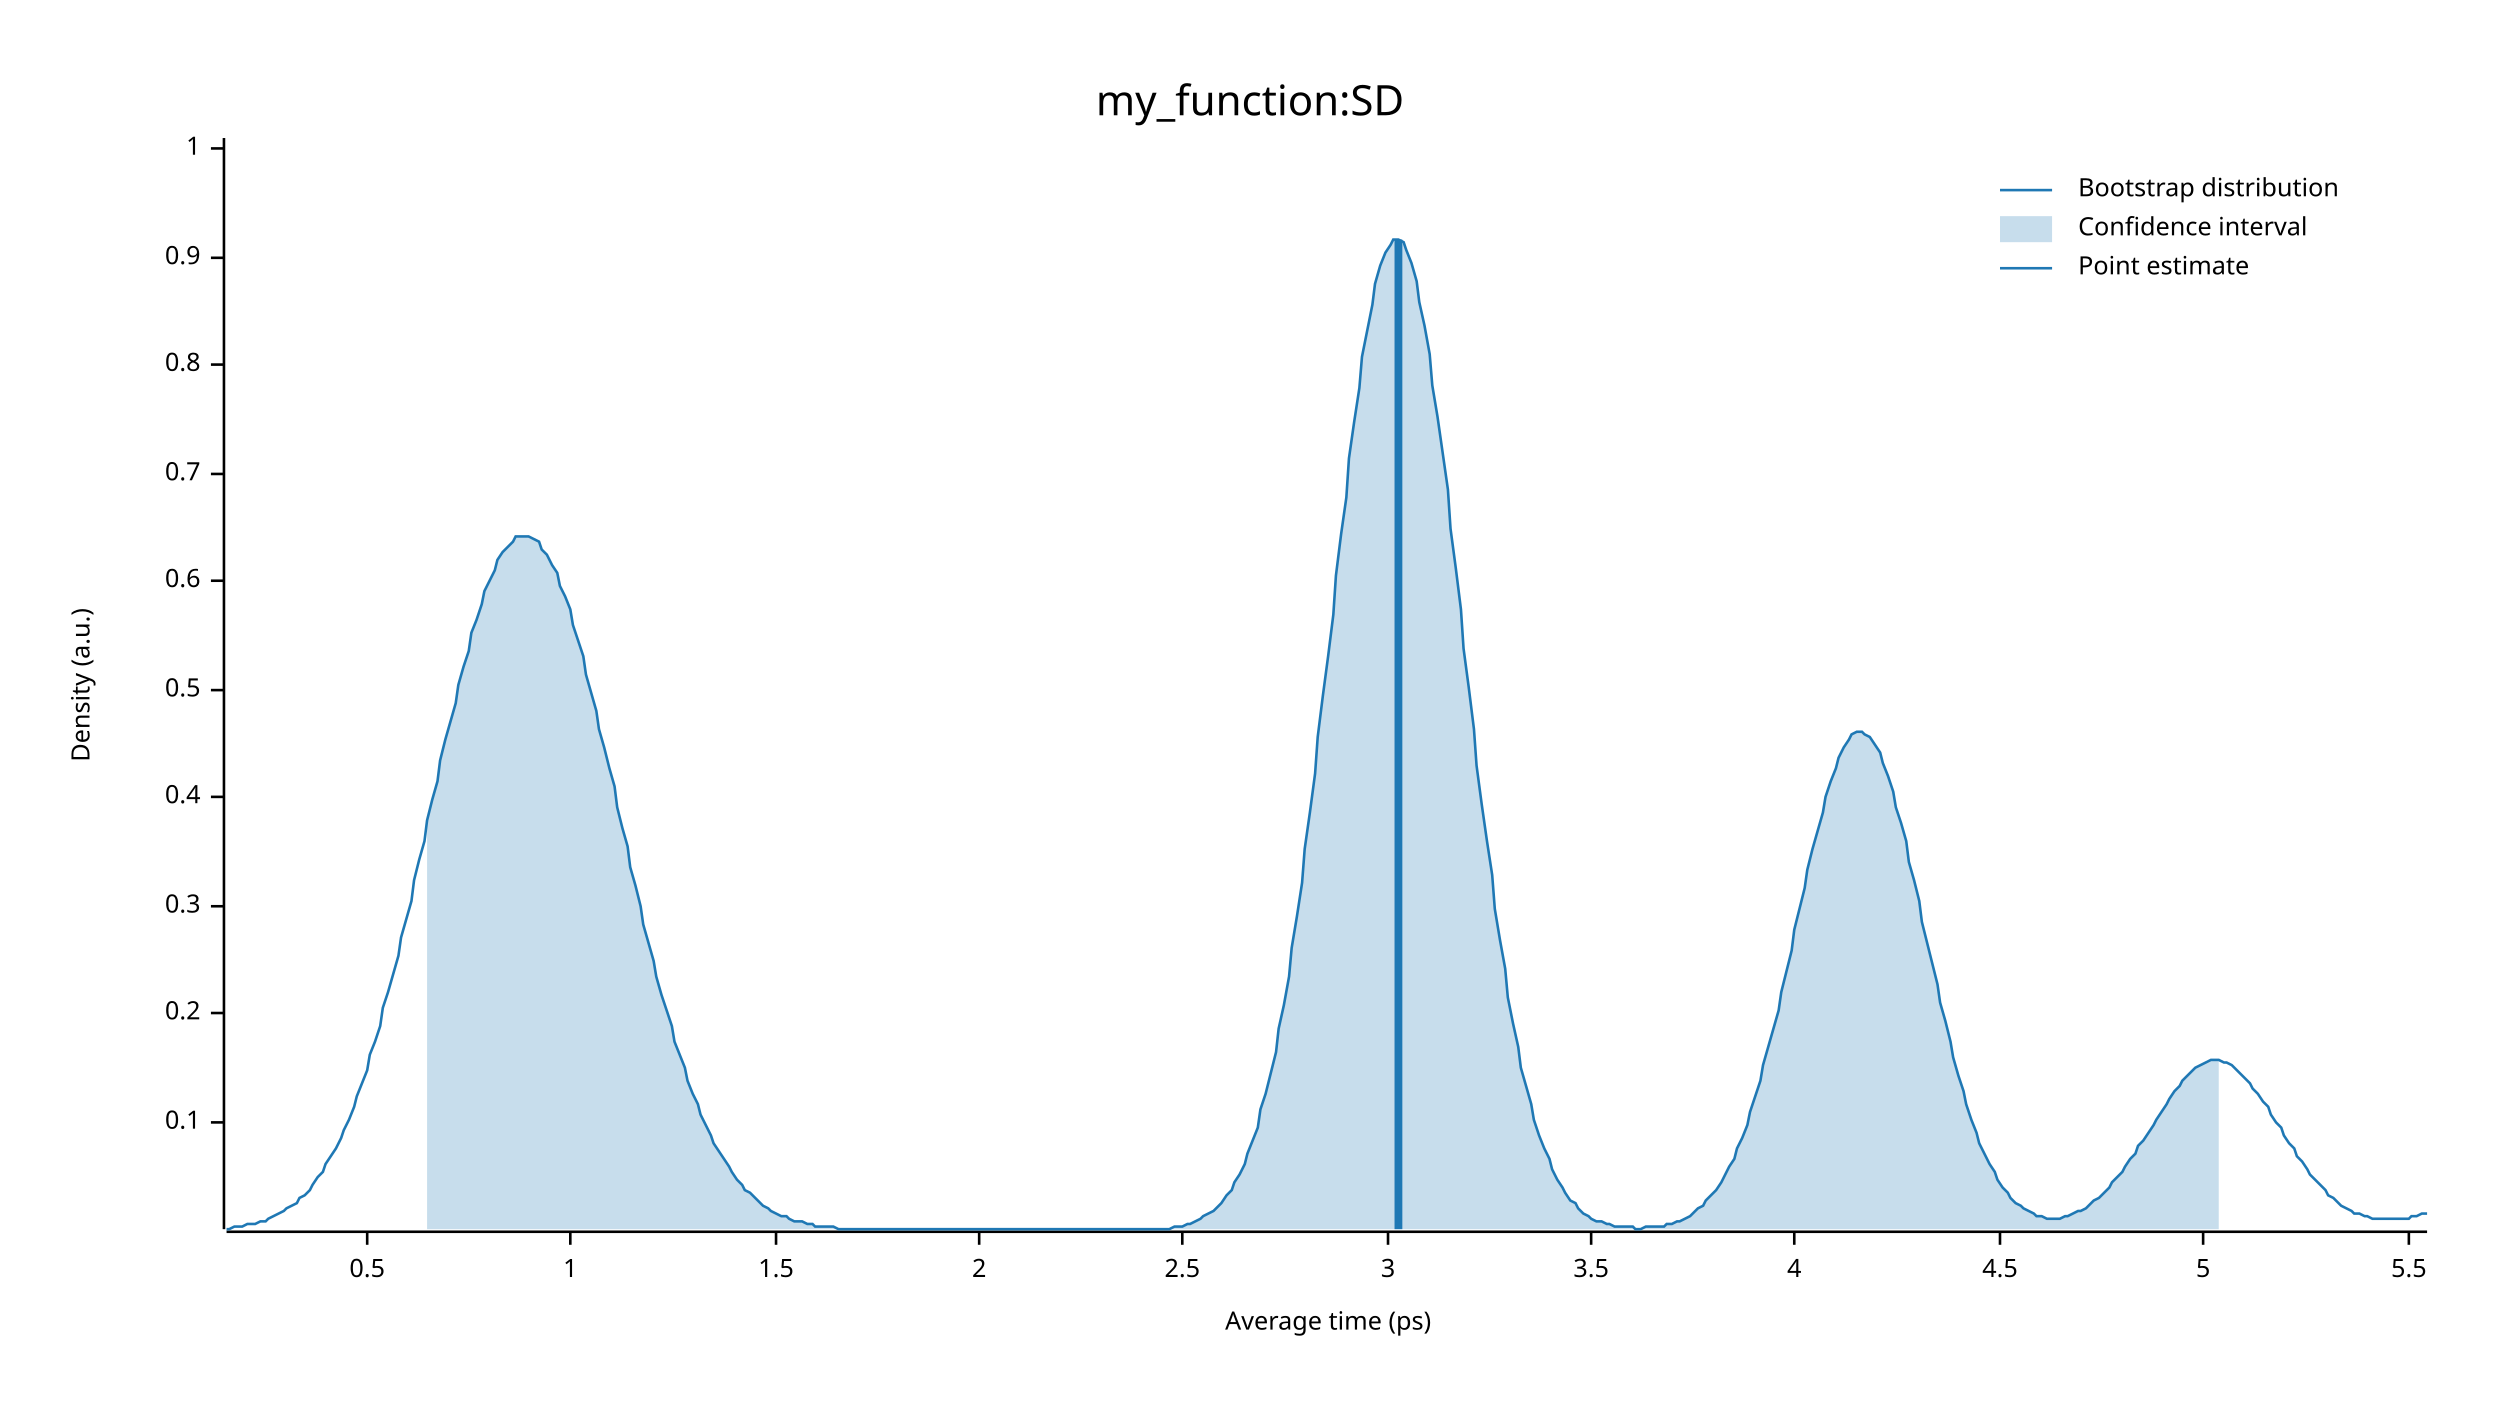
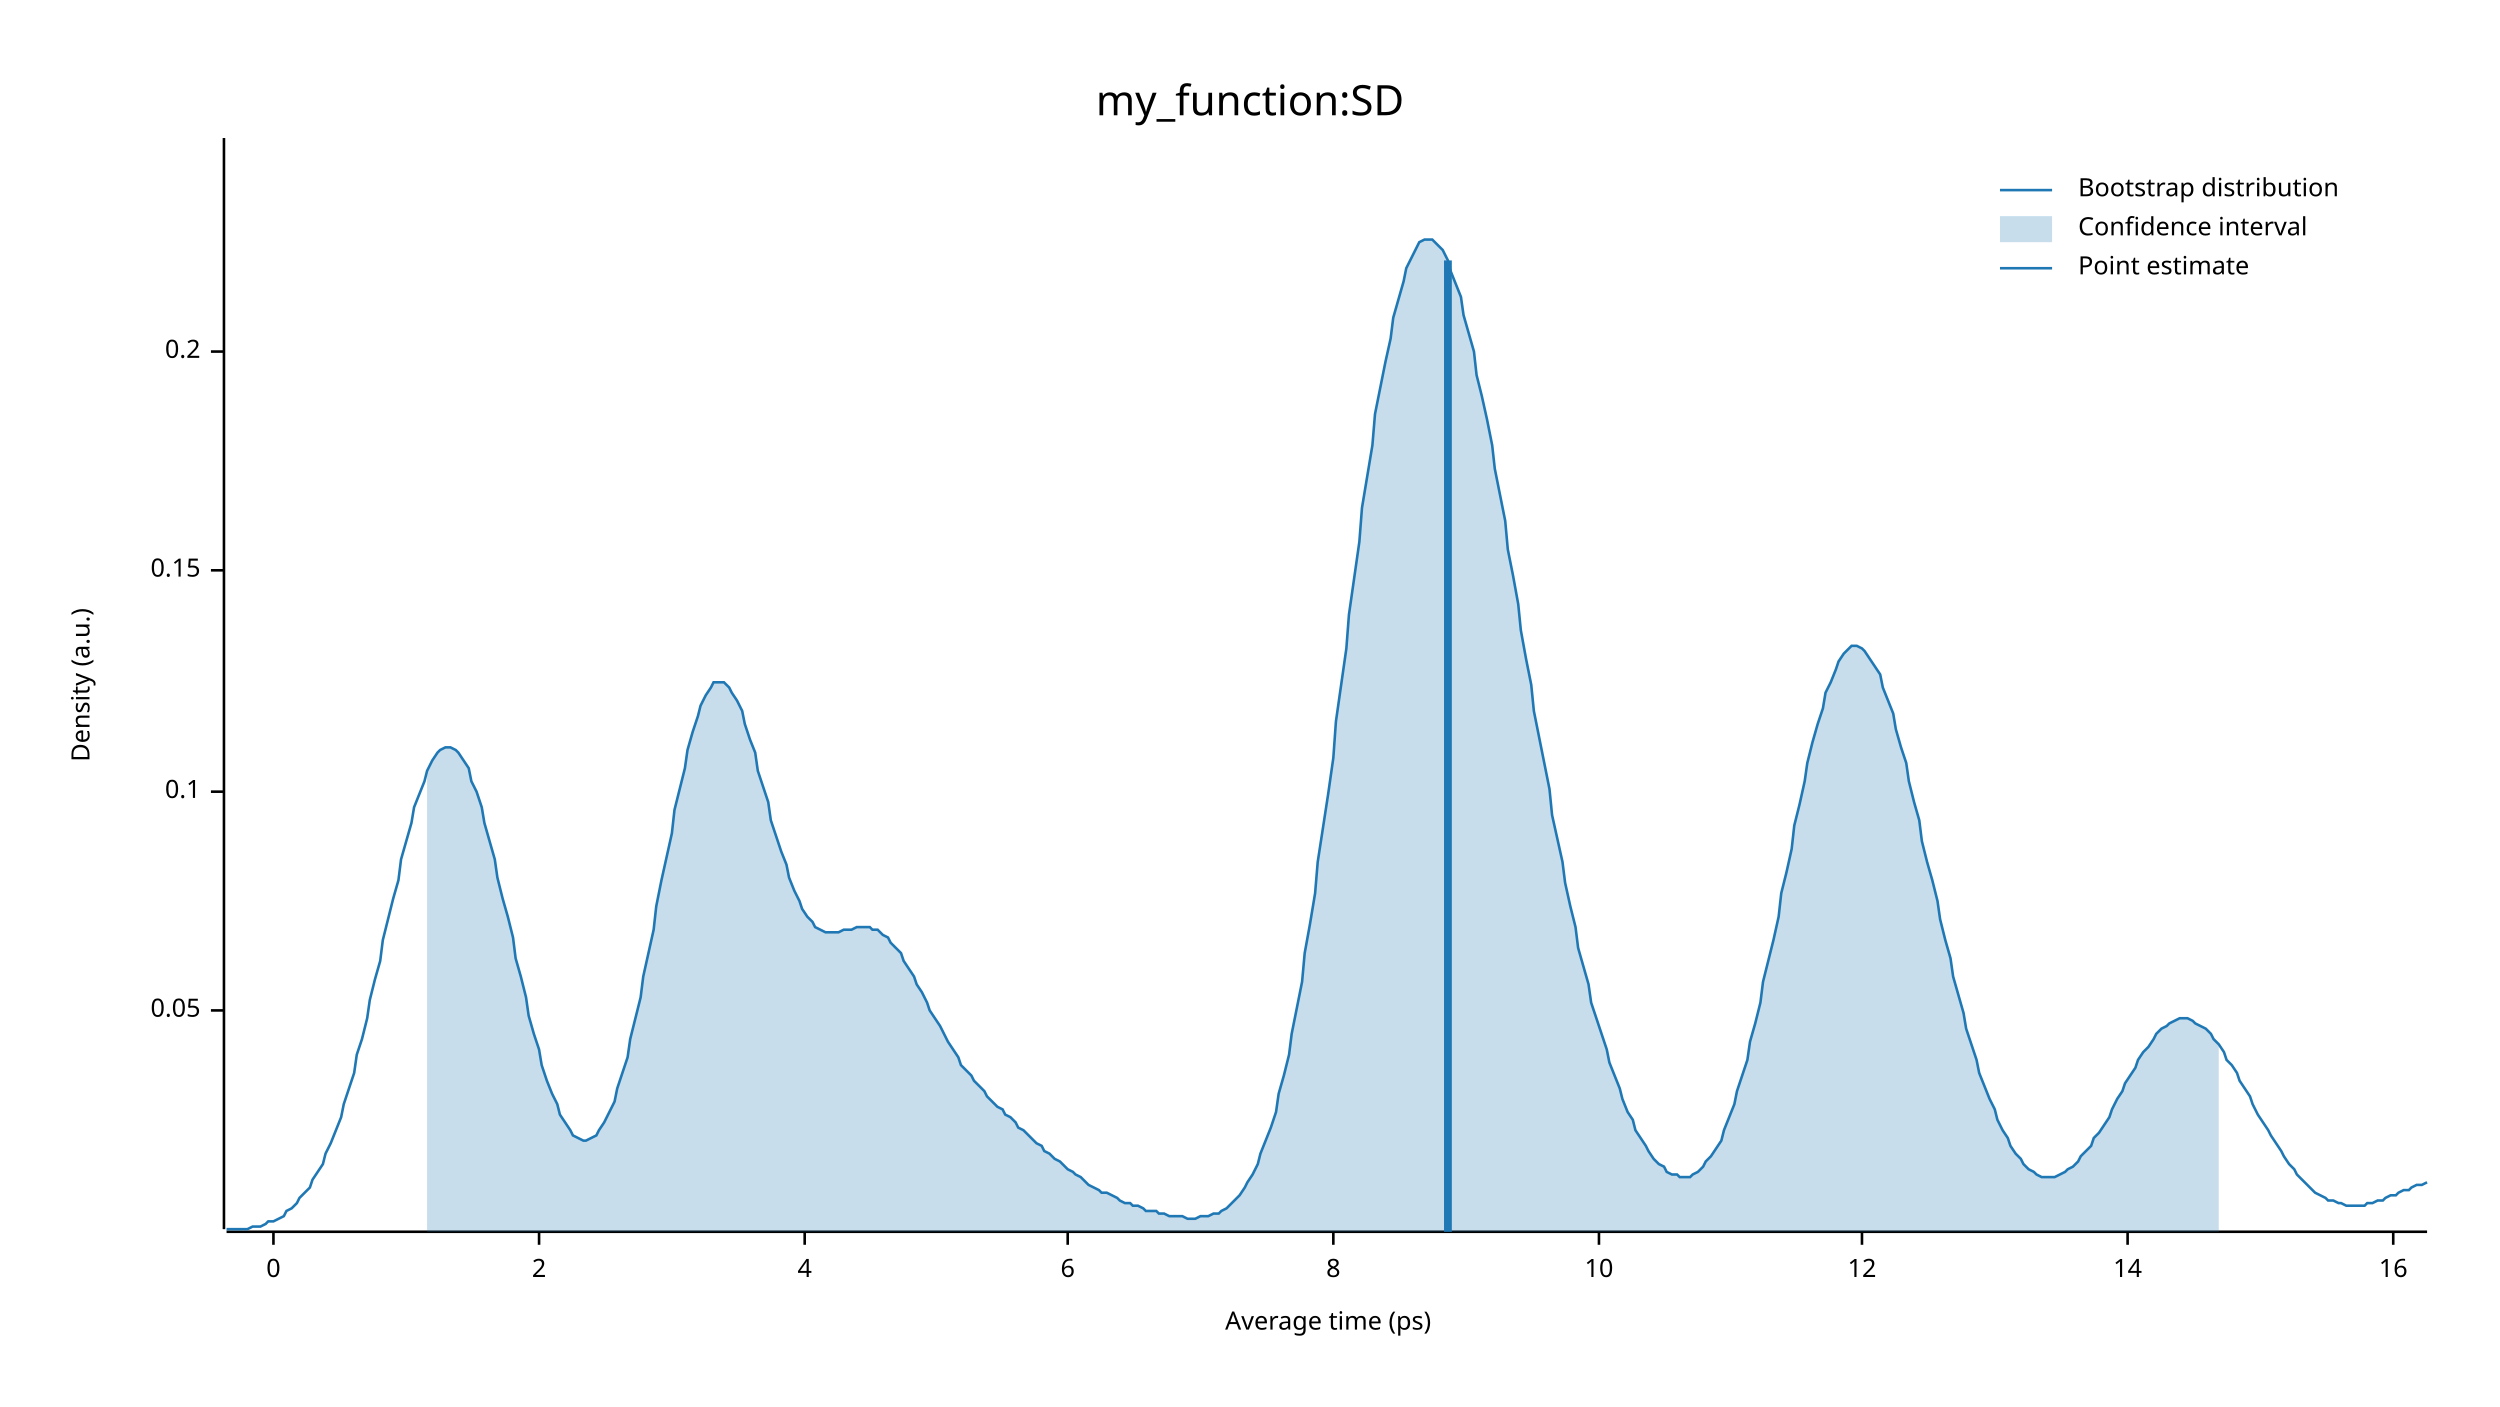
<svg xmlns="http://www.w3.org/2000/svg" width="960" height="540" viewBox="0 0 960 540">
  <text x="480" y="32" dy="0.76em" text-anchor="middle" font-family="sans-serif" font-size="16.129" opacity="1" fill="#000000">
my_function:SD
</text>
  <text x="27" y="263" dy="0.76em" text-anchor="middle" font-family="sans-serif" font-size="9.677" opacity="1" fill="#000000" transform="rotate(270, 27, 263)">
Density (a.u.)
</text>
  <text x="510" y="513" dy="-0.5ex" text-anchor="middle" font-family="sans-serif" font-size="9.677" opacity="1" fill="#000000">
Average time (ps)
</text>
  <polyline fill="none" opacity="1" stroke="#000000" stroke-width="1" points="86,53 86,472 " />
-   <text x="77" y="431" dy="0.5ex" text-anchor="end" font-family="sans-serif" font-size="9.677" opacity="1" fill="#000000">
+   <text x="77" y="388" dy="0.5ex" text-anchor="end" font-family="sans-serif" font-size="9.677" opacity="1" fill="#000000">
+ 0.05
+ </text>
+   <polyline fill="none" opacity="1" stroke="#000000" stroke-width="1" points="81,388 86,388 " />
+   <text x="77" y="304" dy="0.5ex" text-anchor="end" font-family="sans-serif" font-size="9.677" opacity="1" fill="#000000">
0.1
</text>
-   <polyline fill="none" opacity="1" stroke="#000000" stroke-width="1" points="81,431 86,431 " />
-   <text x="77" y="389" dy="0.5ex" text-anchor="end" font-family="sans-serif" font-size="9.677" opacity="1" fill="#000000">
+   <polyline fill="none" opacity="1" stroke="#000000" stroke-width="1" points="81,304 86,304 " />
+   <text x="77" y="219" dy="0.5ex" text-anchor="end" font-family="sans-serif" font-size="9.677" opacity="1" fill="#000000">
+ 0.15
+ </text>
+   <polyline fill="none" opacity="1" stroke="#000000" stroke-width="1" points="81,219 86,219 " />
+   <text x="77" y="135" dy="0.5ex" text-anchor="end" font-family="sans-serif" font-size="9.677" opacity="1" fill="#000000">
0.2
</text>
-   <polyline fill="none" opacity="1" stroke="#000000" stroke-width="1" points="81,389 86,389 " />
-   <text x="77" y="348" dy="0.5ex" text-anchor="end" font-family="sans-serif" font-size="9.677" opacity="1" fill="#000000">
- 0.3
+   <polyline fill="none" opacity="1" stroke="#000000" stroke-width="1" points="81,135 86,135 " />
+   <polyline fill="none" opacity="1" stroke="#000000" stroke-width="1" points="87,473 932,473 " />
+   <text x="105" y="483" dy="0.76em" text-anchor="middle" font-family="sans-serif" font-size="9.677" opacity="1" fill="#000000">
+ 0
</text>
-   <polyline fill="none" opacity="1" stroke="#000000" stroke-width="1" points="81,348 86,348 " />
-   <text x="77" y="306" dy="0.5ex" text-anchor="end" font-family="sans-serif" font-size="9.677" opacity="1" fill="#000000">
- 0.4
- </text>
-   <polyline fill="none" opacity="1" stroke="#000000" stroke-width="1" points="81,306 86,306 " />
-   <text x="77" y="265" dy="0.5ex" text-anchor="end" font-family="sans-serif" font-size="9.677" opacity="1" fill="#000000">
- 0.5
- </text>
-   <polyline fill="none" opacity="1" stroke="#000000" stroke-width="1" points="81,265 86,265 " />
-   <text x="77" y="223" dy="0.5ex" text-anchor="end" font-family="sans-serif" font-size="9.677" opacity="1" fill="#000000">
- 0.6
- </text>
-   <polyline fill="none" opacity="1" stroke="#000000" stroke-width="1" points="81,223 86,223 " />
-   <text x="77" y="182" dy="0.5ex" text-anchor="end" font-family="sans-serif" font-size="9.677" opacity="1" fill="#000000">
- 0.7
- </text>
-   <polyline fill="none" opacity="1" stroke="#000000" stroke-width="1" points="81,182 86,182 " />
-   <text x="77" y="140" dy="0.5ex" text-anchor="end" font-family="sans-serif" font-size="9.677" opacity="1" fill="#000000">
- 0.8
- </text>
-   <polyline fill="none" opacity="1" stroke="#000000" stroke-width="1" points="81,140 86,140 " />
-   <text x="77" y="99" dy="0.5ex" text-anchor="end" font-family="sans-serif" font-size="9.677" opacity="1" fill="#000000">
- 0.9
- </text>
-   <polyline fill="none" opacity="1" stroke="#000000" stroke-width="1" points="81,99 86,99 " />
-   <text x="77" y="57" dy="0.5ex" text-anchor="end" font-family="sans-serif" font-size="9.677" opacity="1" fill="#000000">
- 1
- </text>
-   <polyline fill="none" opacity="1" stroke="#000000" stroke-width="1" points="81,57 86,57 " />
-   <polyline fill="none" opacity="1" stroke="#000000" stroke-width="1" points="87,473 932,473 " />
-   <text x="141" y="483" dy="0.76em" text-anchor="middle" font-family="sans-serif" font-size="9.677" opacity="1" fill="#000000">
- 0.5
- </text>
-   <polyline fill="none" opacity="1" stroke="#000000" stroke-width="1" points="141,473 141,478 " />
-   <text x="219" y="483" dy="0.76em" text-anchor="middle" font-family="sans-serif" font-size="9.677" opacity="1" fill="#000000">
- 1
- </text>
-   <polyline fill="none" opacity="1" stroke="#000000" stroke-width="1" points="219,473 219,478 " />
-   <text x="298" y="483" dy="0.76em" text-anchor="middle" font-family="sans-serif" font-size="9.677" opacity="1" fill="#000000">
- 1.5
- </text>
-   <polyline fill="none" opacity="1" stroke="#000000" stroke-width="1" points="298,473 298,478 " />
-   <text x="376" y="483" dy="0.76em" text-anchor="middle" font-family="sans-serif" font-size="9.677" opacity="1" fill="#000000">
+   <polyline fill="none" opacity="1" stroke="#000000" stroke-width="1" points="105,473 105,478 " />
+   <text x="207" y="483" dy="0.76em" text-anchor="middle" font-family="sans-serif" font-size="9.677" opacity="1" fill="#000000">
2
</text>
-   <polyline fill="none" opacity="1" stroke="#000000" stroke-width="1" points="376,473 376,478 " />
-   <text x="454" y="483" dy="0.76em" text-anchor="middle" font-family="sans-serif" font-size="9.677" opacity="1" fill="#000000">
- 2.5
- </text>
-   <polyline fill="none" opacity="1" stroke="#000000" stroke-width="1" points="454,473 454,478 " />
-   <text x="533" y="483" dy="0.76em" text-anchor="middle" font-family="sans-serif" font-size="9.677" opacity="1" fill="#000000">
- 3
- </text>
-   <polyline fill="none" opacity="1" stroke="#000000" stroke-width="1" points="533,473 533,478 " />
-   <text x="611" y="483" dy="0.76em" text-anchor="middle" font-family="sans-serif" font-size="9.677" opacity="1" fill="#000000">
- 3.5
- </text>
-   <polyline fill="none" opacity="1" stroke="#000000" stroke-width="1" points="611,473 611,478 " />
-   <text x="689" y="483" dy="0.76em" text-anchor="middle" font-family="sans-serif" font-size="9.677" opacity="1" fill="#000000">
+   <polyline fill="none" opacity="1" stroke="#000000" stroke-width="1" points="207,473 207,478 " />
+   <text x="309" y="483" dy="0.76em" text-anchor="middle" font-family="sans-serif" font-size="9.677" opacity="1" fill="#000000">
4
</text>
-   <polyline fill="none" opacity="1" stroke="#000000" stroke-width="1" points="689,473 689,478 " />
-   <text x="768" y="483" dy="0.76em" text-anchor="middle" font-family="sans-serif" font-size="9.677" opacity="1" fill="#000000">
- 4.5
+   <polyline fill="none" opacity="1" stroke="#000000" stroke-width="1" points="309,473 309,478 " />
+   <text x="410" y="483" dy="0.76em" text-anchor="middle" font-family="sans-serif" font-size="9.677" opacity="1" fill="#000000">
+ 6
</text>
-   <polyline fill="none" opacity="1" stroke="#000000" stroke-width="1" points="768,473 768,478 " />
-   <text x="846" y="483" dy="0.76em" text-anchor="middle" font-family="sans-serif" font-size="9.677" opacity="1" fill="#000000">
- 5
+   <polyline fill="none" opacity="1" stroke="#000000" stroke-width="1" points="410,473 410,478 " />
+   <text x="512" y="483" dy="0.76em" text-anchor="middle" font-family="sans-serif" font-size="9.677" opacity="1" fill="#000000">
+ 8
</text>
-   <polyline fill="none" opacity="1" stroke="#000000" stroke-width="1" points="846,473 846,478 " />
-   <text x="925" y="483" dy="0.76em" text-anchor="middle" font-family="sans-serif" font-size="9.677" opacity="1" fill="#000000">
- 5.5
+   <polyline fill="none" opacity="1" stroke="#000000" stroke-width="1" points="512,473 512,478 " />
+   <text x="614" y="483" dy="0.76em" text-anchor="middle" font-family="sans-serif" font-size="9.677" opacity="1" fill="#000000">
+ 10
</text>
-   <polyline fill="none" opacity="1" stroke="#000000" stroke-width="1" points="925,473 925,478 " />
-   <polyline fill="none" opacity="1" stroke="#1F78B4" stroke-width="1" points="87,472 88,472 90,471 92,471 93,471 95,470 97,470 98,470 100,469 102,469 103,468 105,467 107,466 109,465 110,464 112,463 114,462 115,460 117,459 119,457 120,455 122,452 124,450 125,447 127,444 129,441 131,437 132,434 134,430 136,425 137,421 139,416 141,411 142,405 144,400 146,394 147,387 149,381 151,374 153,367 154,360 156,353 158,346 159,338 161,330 163,323 164,315 166,307 168,300 169,292 171,284 173,277 175,270 176,263 178,256 180,250 181,243 183,238 185,232 186,227 188,223 190,219 191,215 193,212 195,210 197,208 198,206 200,206 202,206 203,206 205,207 207,208 208,211 210,213 212,217 214,220 215,225 217,229 219,234 220,240 222,246 224,252 225,259 227,266 229,273 230,280 232,287 234,295 236,302 237,310 239,318 241,325 242,333 244,340 246,348 247,355 249,362 251,369 252,375 254,382 256,388 258,394 259,400 261,405 263,410 264,415 266,420 268,424 269,428 271,432 273,436 274,439 276,442 278,445 280,448 281,450 283,453 285,455 286,457 288,458 290,460 291,461 293,463 295,464 296,465 298,466 300,467 302,467 303,468 305,469 307,469 308,469 310,470 312,470 313,471 315,471 317,471 318,471 320,471 322,472 324,472 325,472 327,472 329,472 330,472 332,472 334,472 335,472 337,472 339,472 341,472 342,472 344,472 346,472 347,472 349,472 351,472 352,472 354,472 356,472 357,472 359,472 361,472 363,472 364,472 366,472 368,472 369,472 371,472 373,472 374,472 376,472 378,472 379,472 381,472 383,472 385,472 386,472 388,472 390,472 391,472 393,472 395,472 396,472 398,472 400,472 401,472 403,472 405,472 407,472 408,472 410,472 412,472 413,472 415,472 417,472 418,472 420,472 422,472 423,472 425,472 427,472 429,472 430,472 432,472 434,472 435,472 437,472 439,472 440,472 442,472 444,472 445,472 447,472 449,472 451,471 452,471 454,471 456,470 457,470 459,469 461,468 462,467 464,466 466,465 468,463 469,462 471,459 473,457 474,454 476,451 478,447 479,443 481,438 483,433 484,426 486,420 488,412 490,404 491,395 493,386 495,375 496,364 498,352 500,339 501,326 503,312 505,297 506,283 508,267 510,252 512,236 513,221 515,205 517,191 518,176 520,162 522,149 523,137 525,127 527,117 528,109 530,102 532,97 534,94 535,92 537,92 539,93 540,96 542,101 544,108 545,116 547,125 549,136 550,148 552,160 554,174 556,188 557,203 559,218 561,234 562,249 564,264 566,280 567,294 569,309 571,323 573,336 574,349 576,361 578,372 579,383 581,393 583,402 584,410 586,417 588,424 589,430 591,436 593,441 595,445 596,449 598,453 600,456 601,458 603,461 605,462 606,464 608,466 610,467 611,468 613,469 615,469 617,470 618,470 620,471 622,471 623,471 625,471 627,471 628,472 630,472 632,471 633,471 635,471 637,471 639,471 640,470 642,470 644,469 645,469 647,468 649,467 650,466 652,464 654,463 655,461 657,459 659,457 661,454 662,452 664,448 666,445 667,441 669,437 671,432 672,427 674,421 676,415 677,409 679,402 681,395 683,388 684,381 686,373 688,365 689,357 691,349 693,341 694,334 696,326 698,319 700,312 701,306 703,300 705,295 706,291 708,287 710,284 711,282 713,281 715,281 716,282 718,283 720,286 722,289 723,293 725,298 727,304 728,310 730,316 732,323 733,331 735,338 737,346 738,354 740,362 742,370 744,378 745,385 747,392 749,400 750,406 752,413 754,419 755,424 757,430 759,435 760,439 762,443 764,447 766,450 767,453 769,456 771,458 772,460 774,462 776,463 777,464 779,465 781,466 782,467 784,467 786,468 788,468 789,468 791,468 793,467 794,467 796,466 798,465 799,465 801,464 803,462 804,461 806,460 808,458 810,456 811,454 813,452 815,450 816,448 818,445 820,443 821,440 823,438 825,435 827,432 828,430 830,427 832,424 833,422 835,419 837,417 838,415 840,413 842,411 843,410 845,409 847,408 849,407 850,407 852,407 854,408 855,408 857,409 859,411 860,412 862,414 864,416 865,418 867,420 869,423 871,425 872,428 874,431 876,433 877,436 879,439 881,441 882,444 884,446 886,449 887,451 889,453 891,455 893,457 894,459 896,460 898,462 899,463 901,464 903,465 904,466 906,466 908,467 909,467 911,468 913,468 915,468 916,468 918,468 920,468 921,468 923,468 925,468 926,467 928,467 930,466 932,466 " />
-   <polygon opacity="0.25" fill="#1F78B4" points="164,315 166,307 168,300 169,292 171,284 173,277 175,270 176,263 178,256 180,250 181,243 183,238 185,232 186,227 188,223 190,219 191,215 193,212 195,210 197,208 198,206 200,206 202,206 203,206 205,207 207,208 208,211 210,213 212,217 214,220 215,225 217,229 219,234 220,240 222,246 224,252 225,259 227,266 229,273 230,280 232,287 234,295 236,302 237,310 239,318 241,325 242,333 244,340 246,348 247,355 249,362 251,369 252,375 254,382 256,388 258,394 259,400 261,405 263,410 264,415 266,420 268,424 269,428 271,432 273,436 274,439 276,442 278,445 280,448 281,450 283,453 285,455 286,457 288,458 290,460 291,461 293,463 295,464 296,465 298,466 300,467 302,467 303,468 305,469 307,469 308,469 310,470 312,470 313,471 315,471 317,471 318,471 320,471 322,472 324,472 325,472 327,472 329,472 330,472 332,472 334,472 335,472 337,472 339,472 341,472 342,472 344,472 346,472 347,472 349,472 351,472 352,472 354,472 356,472 357,472 359,472 361,472 363,472 364,472 366,472 368,472 369,472 371,472 373,472 374,472 376,472 378,472 379,472 381,472 383,472 385,472 386,472 388,472 390,472 391,472 393,472 395,472 396,472 398,472 400,472 401,472 403,472 405,472 407,472 408,472 410,472 412,472 413,472 415,472 417,472 418,472 420,472 422,472 423,472 425,472 427,472 429,472 430,472 432,472 434,472 435,472 437,472 439,472 440,472 442,472 444,472 445,472 447,472 449,472 451,471 452,471 454,471 456,470 457,470 459,469 461,468 462,467 464,466 466,465 468,463 469,462 471,459 473,457 474,454 476,451 478,447 479,443 481,438 483,433 484,426 486,420 488,412 490,404 491,395 493,386 495,375 496,364 498,352 500,339 501,326 503,312 505,297 506,283 508,267 510,252 512,236 513,221 515,205 517,191 518,176 520,162 522,149 523,137 525,127 527,117 528,109 530,102 532,97 534,94 535,92 537,92 539,93 540,96 542,101 544,108 545,116 547,125 549,136 550,148 552,160 554,174 556,188 557,203 559,218 561,234 562,249 564,264 566,280 567,294 569,309 571,323 573,336 574,349 576,361 578,372 579,383 581,393 583,402 584,410 586,417 588,424 589,430 591,436 593,441 595,445 596,449 598,453 600,456 601,458 603,461 605,462 606,464 608,466 610,467 611,468 613,469 615,469 617,470 618,470 620,471 622,471 623,471 625,471 627,471 628,472 630,472 632,471 633,471 635,471 637,471 639,471 640,470 642,470 644,469 645,469 647,468 649,467 650,466 652,464 654,463 655,461 657,459 659,457 661,454 662,452 664,448 666,445 667,441 669,437 671,432 672,427 674,421 676,415 677,409 679,402 681,395 683,388 684,381 686,373 688,365 689,357 691,349 693,341 694,334 696,326 698,319 700,312 701,306 703,300 705,295 706,291 708,287 710,284 711,282 713,281 715,281 716,282 718,283 720,286 722,289 723,293 725,298 727,304 728,310 730,316 732,323 733,331 735,338 737,346 738,354 740,362 742,370 744,378 745,385 747,392 749,400 750,406 752,413 754,419 755,424 757,430 759,435 760,439 762,443 764,447 766,450 767,453 769,456 771,458 772,460 774,462 776,463 777,464 779,465 781,466 782,467 784,467 786,468 788,468 789,468 791,468 793,467 794,467 796,466 798,465 799,465 801,464 803,462 804,461 806,460 808,458 810,456 811,454 813,452 815,450 816,448 818,445 820,443 821,440 823,438 825,435 827,432 828,430 830,427 832,424 833,422 835,419 837,417 838,415 840,413 842,411 843,410 845,409 847,408 849,407 850,407 852,407 852,472 164,472 " />
-   <polyline fill="none" opacity="1" stroke="#1F78B4" stroke-width="3" points="537,472 537,92 " />
+   <polyline fill="none" opacity="1" stroke="#000000" stroke-width="1" points="614,473 614,478 " />
+   <text x="715" y="483" dy="0.76em" text-anchor="middle" font-family="sans-serif" font-size="9.677" opacity="1" fill="#000000">
+ 12
+ </text>
+   <polyline fill="none" opacity="1" stroke="#000000" stroke-width="1" points="715,473 715,478 " />
+   <text x="817" y="483" dy="0.76em" text-anchor="middle" font-family="sans-serif" font-size="9.677" opacity="1" fill="#000000">
+ 14
+ </text>
+   <polyline fill="none" opacity="1" stroke="#000000" stroke-width="1" points="817,473 817,478 " />
+   <text x="919" y="483" dy="0.76em" text-anchor="middle" font-family="sans-serif" font-size="9.677" opacity="1" fill="#000000">
+ 16
+ </text>
+   <polyline fill="none" opacity="1" stroke="#000000" stroke-width="1" points="919,473 919,478 " />
+   <polyline fill="none" opacity="1" stroke="#1F78B4" stroke-width="1" points="87,472 88,472 90,472 92,472 93,472 95,472 97,471 98,471 100,471 102,470 103,469 105,469 107,468 109,467 110,465 112,464 114,462 115,460 117,458 119,456 120,453 122,450 124,447 125,443 127,439 129,434 131,429 132,424 134,418 136,412 137,405 139,399 141,391 142,384 144,376 146,369 147,361 149,353 151,345 153,338 154,330 156,323 158,316 159,310 161,305 163,300 164,296 166,292 168,289 169,288 171,287 173,287 175,288 176,289 178,292 180,295 181,300 183,304 185,310 186,316 188,323 190,330 191,337 193,345 195,352 197,360 198,368 200,375 202,383 203,390 205,397 207,403 208,409 210,415 212,420 214,424 215,428 217,431 219,434 220,436 222,437 224,438 225,438 227,437 229,436 230,434 232,431 234,427 236,423 237,418 239,412 241,406 242,399 244,391 246,383 247,375 249,366 251,357 252,348 254,338 256,329 258,320 259,311 261,303 263,295 264,288 266,281 268,275 269,271 271,267 273,264 274,262 276,262 278,262 280,264 281,266 283,269 285,273 286,278 288,284 290,289 291,296 293,302 295,308 296,315 298,321 300,327 302,332 303,337 305,342 307,346 308,349 310,352 312,354 313,356 315,357 317,358 318,358 320,358 322,358 324,357 325,357 327,357 329,356 330,356 332,356 334,356 335,357 337,357 339,359 341,360 342,362 344,364 346,366 347,369 349,372 351,375 352,378 354,381 356,385 357,388 359,391 361,394 363,398 364,400 366,403 368,406 369,409 371,411 373,413 374,415 376,417 378,419 379,421 381,423 383,425 385,426 386,428 388,429 390,431 391,433 393,434 395,436 396,437 398,439 400,440 401,442 403,443 405,445 407,446 408,447 410,449 412,450 413,451 415,452 417,454 418,455 420,456 422,457 423,458 425,458 427,459 429,460 430,461 432,462 434,462 435,463 437,463 439,464 440,465 442,465 444,465 445,466 447,466 449,467 451,467 452,467 454,467 456,468 457,468 459,468 461,467 462,467 464,467 466,466 468,466 469,465 471,464 473,462 474,461 476,459 478,456 479,454 481,451 483,447 484,443 486,438 488,433 490,427 491,420 493,413 495,405 496,397 498,387 500,377 501,366 503,355 505,343 506,331 508,318 510,305 512,291 513,277 515,263 517,249 518,236 520,222 522,208 523,195 525,183 527,171 528,159 530,149 532,139 534,130 535,122 537,115 539,108 540,103 542,99 544,95 545,93 547,92 549,92 550,92 552,94 554,96 556,100 557,104 559,109 561,114 562,121 564,128 566,135 567,144 569,152 571,161 573,171 574,180 576,190 578,200 579,211 581,221 583,232 584,242 586,253 588,263 589,273 591,283 593,293 595,303 596,313 598,322 600,331 601,339 603,348 605,356 606,364 608,371 610,378 611,385 613,391 615,397 617,403 618,408 620,413 622,418 623,422 625,427 627,430 628,434 630,437 632,440 633,442 635,445 637,447 639,448 640,450 642,451 644,451 645,452 647,452 649,452 650,451 652,450 654,448 655,446 657,444 659,441 661,438 662,434 664,429 666,424 667,419 669,413 671,407 672,400 674,393 676,385 677,377 679,369 681,361 683,352 684,343 686,335 688,326 689,317 691,309 693,300 694,293 696,285 698,278 700,272 701,266 703,262 705,257 706,254 708,251 710,249 711,248 713,248 715,249 716,250 718,253 720,256 722,259 723,264 725,269 727,274 728,280 730,287 732,293 733,300 735,308 737,315 738,323 740,331 742,338 744,346 745,353 747,361 749,368 750,375 752,382 754,389 755,395 757,401 759,407 760,412 762,417 764,422 766,426 767,430 769,434 771,437 772,440 774,443 776,445 777,447 779,449 781,450 782,451 784,452 786,452 788,452 789,452 791,451 793,450 794,449 796,448 798,446 799,444 801,442 803,440 804,437 806,435 808,432 810,429 811,426 813,422 815,419 816,416 818,413 820,410 821,407 823,404 825,402 827,399 828,397 830,395 832,394 833,393 835,392 837,391 838,391 840,391 842,392 843,393 845,394 847,395 849,397 850,399 852,401 854,404 855,407 857,409 859,412 860,415 862,418 864,421 865,424 867,428 869,431 871,434 872,436 874,439 876,442 877,444 879,447 881,449 882,451 884,453 886,455 887,456 889,458 891,459 893,460 894,461 896,461 898,462 899,462 901,463 903,463 904,463 906,463 908,463 909,462 911,462 913,461 915,461 916,460 918,459 920,459 921,458 923,457 925,457 926,456 928,455 930,455 932,454 " />
+   <polygon opacity="0.25" fill="#1F78B4" points="164,296 166,292 168,289 169,288 171,287 173,287 175,288 176,289 178,292 180,295 181,300 183,304 185,310 186,316 188,323 190,330 191,337 193,345 195,352 197,360 198,368 200,375 202,383 203,390 205,397 207,403 208,409 210,415 212,420 214,424 215,428 217,431 219,434 220,436 222,437 224,438 225,438 227,437 229,436 230,434 232,431 234,427 236,423 237,418 239,412 241,406 242,399 244,391 246,383 247,375 249,366 251,357 252,348 254,338 256,329 258,320 259,311 261,303 263,295 264,288 266,281 268,275 269,271 271,267 273,264 274,262 276,262 278,262 280,264 281,266 283,269 285,273 286,278 288,284 290,289 291,296 293,302 295,308 296,315 298,321 300,327 302,332 303,337 305,342 307,346 308,349 310,352 312,354 313,356 315,357 317,358 318,358 320,358 322,358 324,357 325,357 327,357 329,356 330,356 332,356 334,356 335,357 337,357 339,359 341,360 342,362 344,364 346,366 347,369 349,372 351,375 352,378 354,381 356,385 357,388 359,391 361,394 363,398 364,400 366,403 368,406 369,409 371,411 373,413 374,415 376,417 378,419 379,421 381,423 383,425 385,426 386,428 388,429 390,431 391,433 393,434 395,436 396,437 398,439 400,440 401,442 403,443 405,445 407,446 408,447 410,449 412,450 413,451 415,452 417,454 418,455 420,456 422,457 423,458 425,458 427,459 429,460 430,461 432,462 434,462 435,463 437,463 439,464 440,465 442,465 444,465 445,466 447,466 449,467 451,467 452,467 454,467 456,468 457,468 459,468 461,467 462,467 464,467 466,466 468,466 469,465 471,464 473,462 474,461 476,459 478,456 479,454 481,451 483,447 484,443 486,438 488,433 490,427 491,420 493,413 495,405 496,397 498,387 500,377 501,366 503,355 505,343 506,331 508,318 510,305 512,291 513,277 515,263 517,249 518,236 520,222 522,208 523,195 525,183 527,171 528,159 530,149 532,139 534,130 535,122 537,115 539,108 540,103 542,99 544,95 545,93 547,92 549,92 550,92 552,94 554,96 556,100 557,104 559,109 561,114 562,121 564,128 566,135 567,144 569,152 571,161 573,171 574,180 576,190 578,200 579,211 581,221 583,232 584,242 586,253 588,263 589,273 591,283 593,293 595,303 596,313 598,322 600,331 601,339 603,348 605,356 606,364 608,371 610,378 611,385 613,391 615,397 617,403 618,408 620,413 622,418 623,422 625,427 627,430 628,434 630,437 632,440 633,442 635,445 637,447 639,448 640,450 642,451 644,451 645,452 647,452 649,452 650,451 652,450 654,448 655,446 657,444 659,441 661,438 662,434 664,429 666,424 667,419 669,413 671,407 672,400 674,393 676,385 677,377 679,369 681,361 683,352 684,343 686,335 688,326 689,317 691,309 693,300 694,293 696,285 698,278 700,272 701,266 703,262 705,257 706,254 708,251 710,249 711,248 713,248 715,249 716,250 718,253 720,256 722,259 723,264 725,269 727,274 728,280 730,287 732,293 733,300 735,308 737,315 738,323 740,331 742,338 744,346 745,353 747,361 749,368 750,375 752,382 754,389 755,395 757,401 759,407 760,412 762,417 764,422 766,426 767,430 769,434 771,437 772,440 774,443 776,445 777,447 779,449 781,450 782,451 784,452 786,452 788,452 789,452 791,451 793,450 794,449 796,448 798,446 799,444 801,442 803,440 804,437 806,435 808,432 810,429 811,426 813,422 815,419 816,416 818,413 820,410 821,407 823,404 825,402 827,399 828,397 830,395 832,394 833,393 835,392 837,391 838,391 840,391 842,392 843,393 845,394 847,395 849,397 850,399 852,401 852,473 164,473 " />
+   <polyline fill="none" opacity="1" stroke="#1F78B4" stroke-width="3" points="556,473 556,100 " />
  <text x="798" y="68" dy="0.76em" text-anchor="start" font-family="sans-serif" font-size="9.677" opacity="1" fill="#000000">
Bootstrap distribution
</text>
  <text x="798" y="83" dy="0.76em" text-anchor="start" font-family="sans-serif" font-size="9.677" opacity="1" fill="#000000">
Confidence interval
</text>
  <text x="798" y="98" dy="0.76em" text-anchor="start" font-family="sans-serif" font-size="9.677" opacity="1" fill="#000000">
Point estimate
</text>
  <polyline fill="none" opacity="1" stroke="#1F78B4" stroke-width="1" points="768,73 788,73 " />
  <rect x="768" y="83" width="20" height="10" opacity="0.25" fill="#1F78B4" stroke="none" />
  <polyline fill="none" opacity="1" stroke="#1F78B4" stroke-width="1" points="768,103 788,103 " />
</svg>
